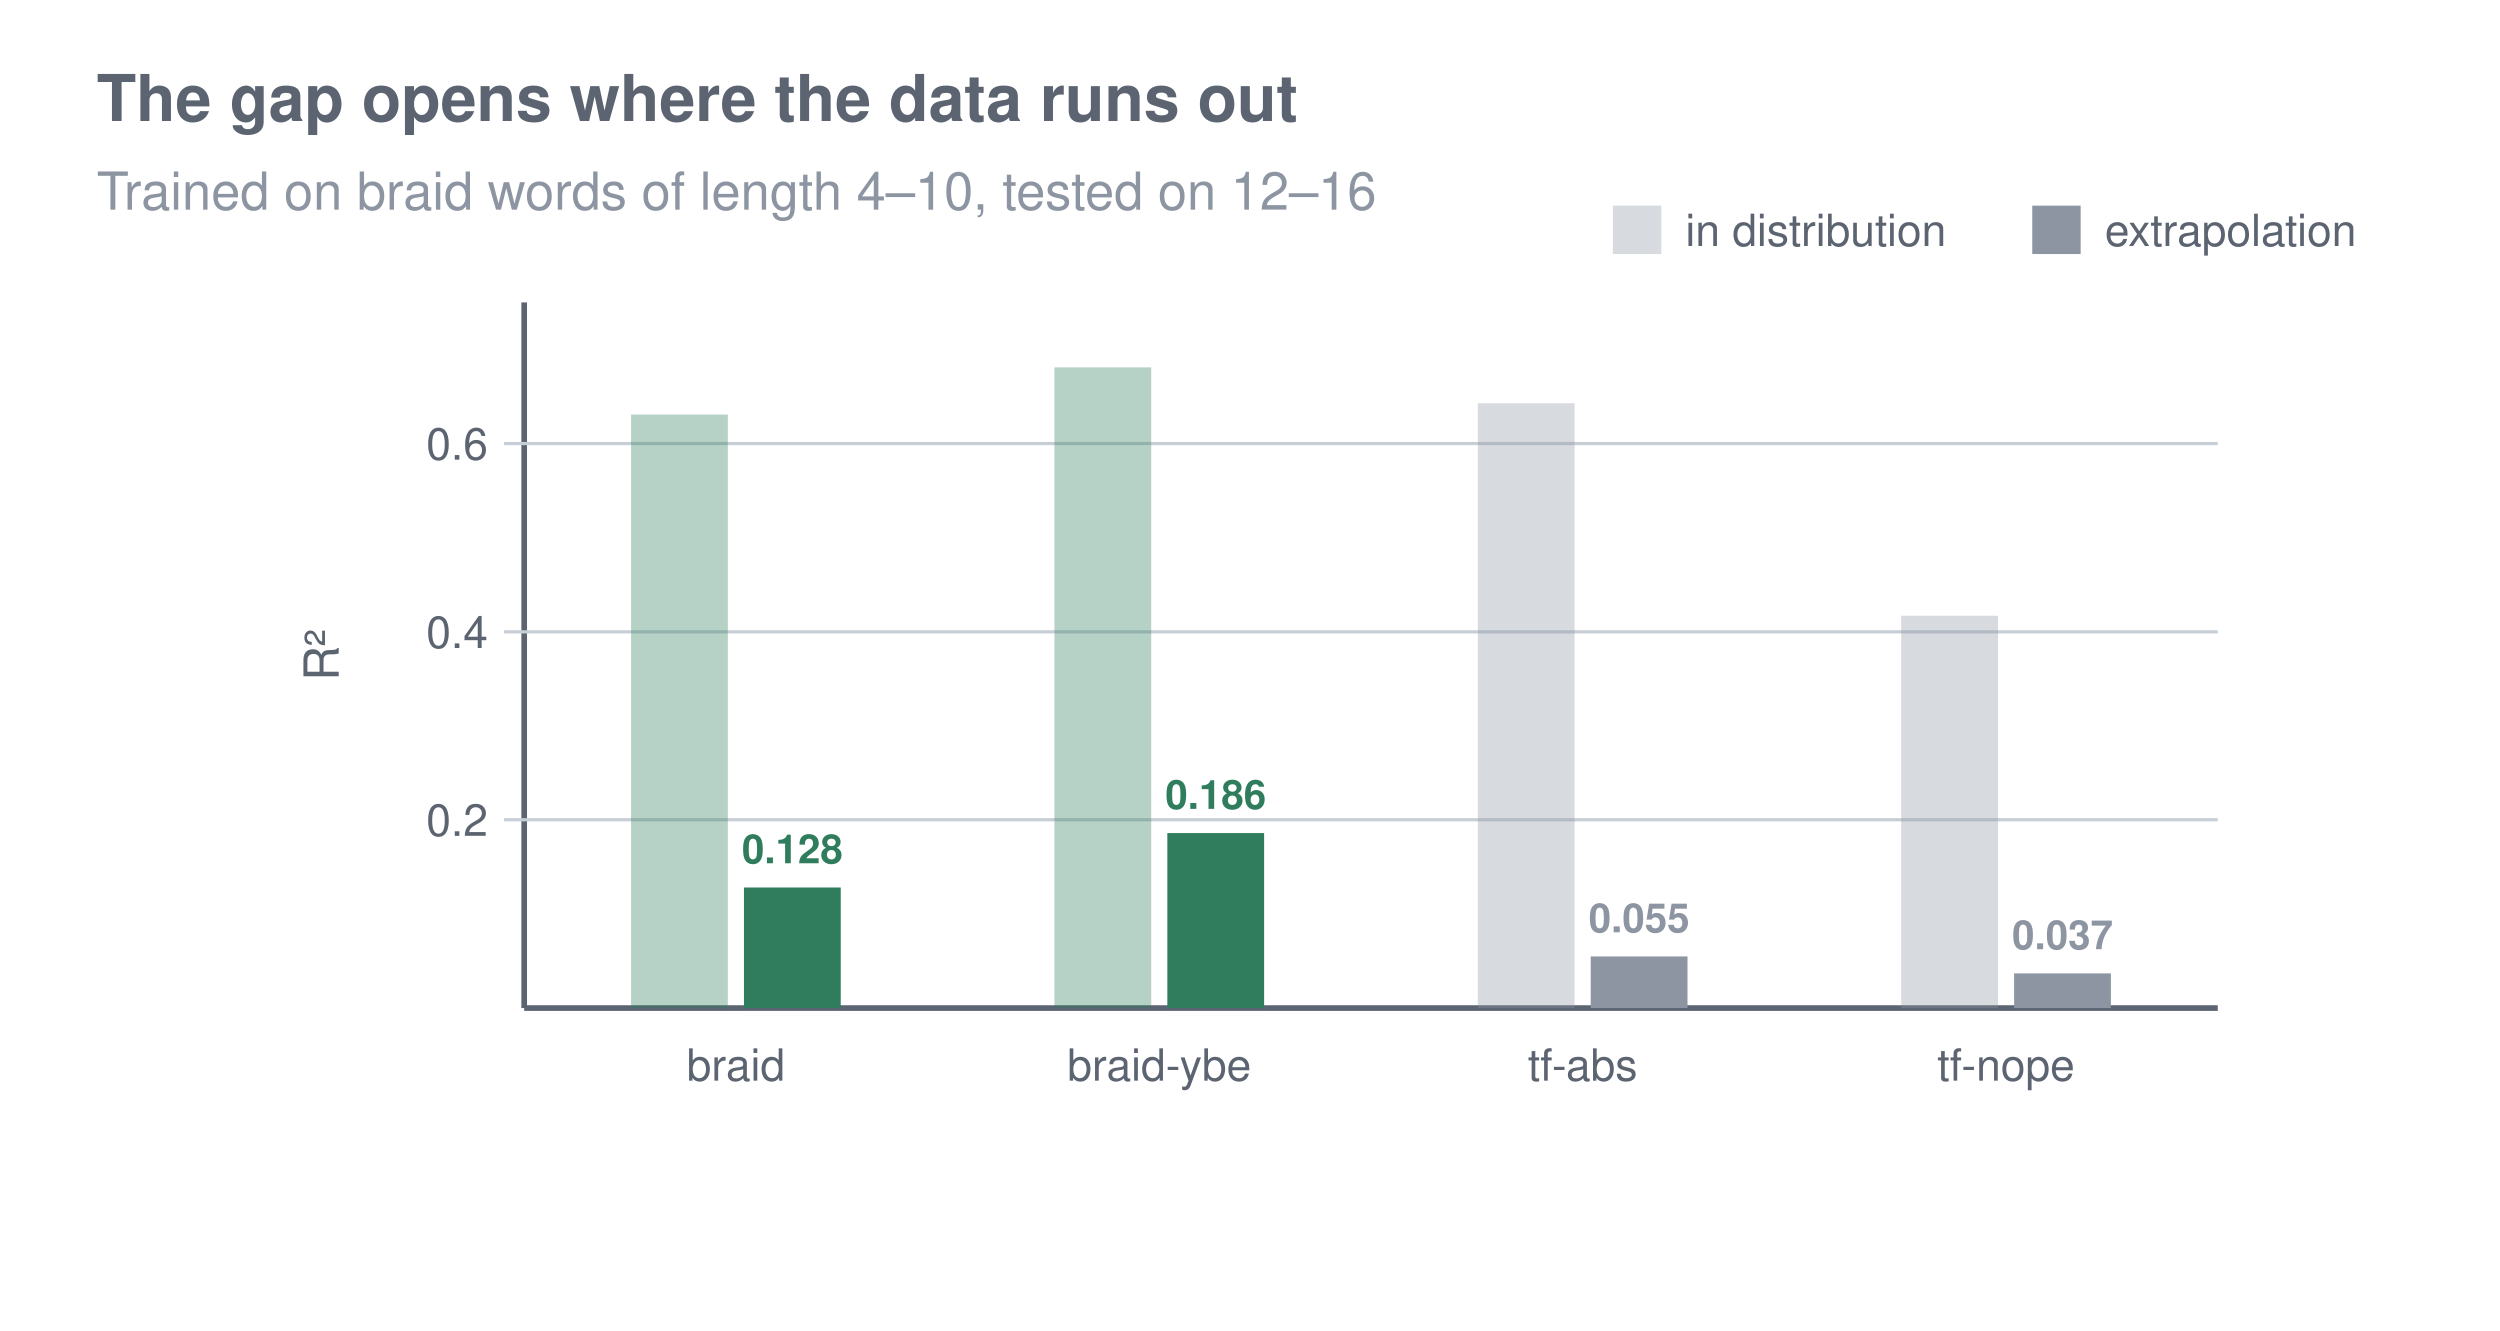
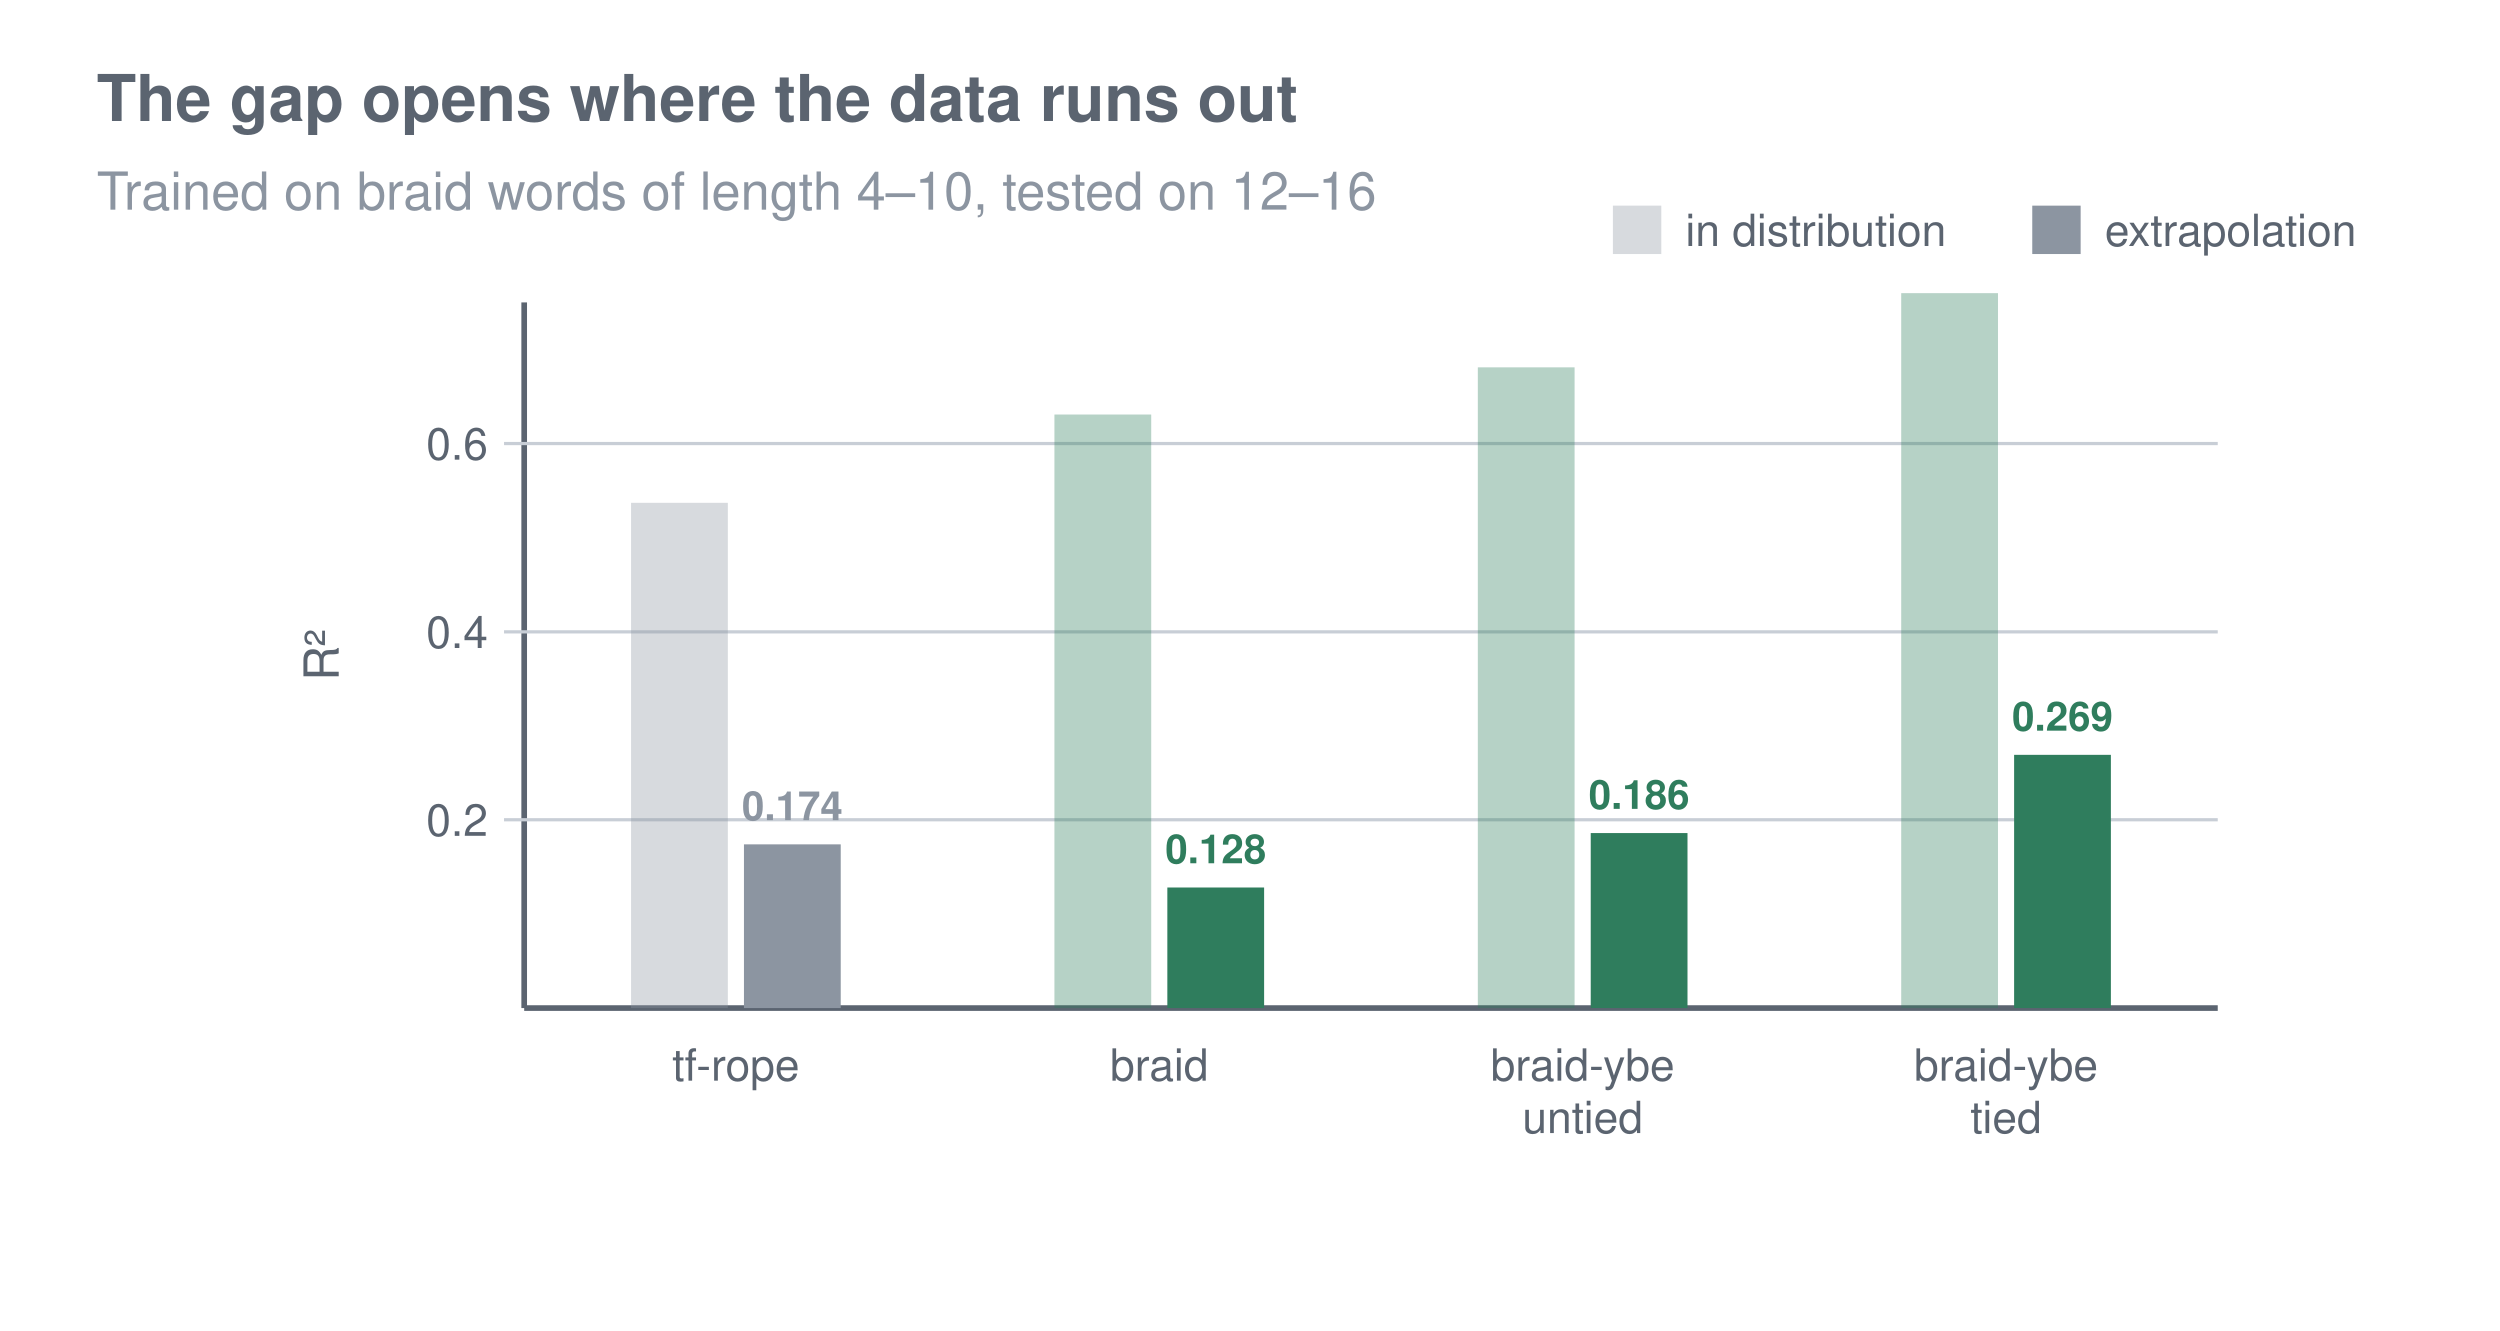
<svg xmlns="http://www.w3.org/2000/svg" width="620" height="330" viewBox="0 0 620 330" font-family="Helvetica,Arial,sans-serif">
  <text x="24.0" y="30.0" font-size="16" fill="#5b6470" text-anchor="start" font-weight="600">The gap opens where the data runs out</text>
  <text x="24.0" y="52.0" font-size="13" fill="#8c95a1" text-anchor="start" font-weight="normal">Trained on braid words of length 4–10, tested on 12–16</text>
  <line x1="130" y1="250" x2="130" y2="75" stroke="#5b6470" stroke-width="1.4" />
  <line x1="130" y1="250" x2="550" y2="250" stroke="#5b6470" stroke-width="1.4" />
  <line x1="125" y1="203.3" x2="550" y2="203.3" stroke="#c8ced6" stroke-width="0.8" />
  <text x="121.0" y="207.3" font-size="11" fill="#5b6470" text-anchor="end" font-weight="normal">0.2</text>
  <line x1="125" y1="156.7" x2="550" y2="156.7" stroke="#c8ced6" stroke-width="0.8" />
  <text x="121.0" y="160.7" font-size="11" fill="#5b6470" text-anchor="end" font-weight="normal">0.4</text>
  <line x1="125" y1="110.0" x2="550" y2="110.0" stroke="#c8ced6" stroke-width="0.8" />
  <text x="121.0" y="114.0" font-size="11" fill="#5b6470" text-anchor="end" font-weight="normal">0.6</text>
  <text x="340.0" y="290.0" font-size="12" fill="#5b6470" text-anchor="middle" font-weight="normal" />
  <g transform="translate(84,162.5) rotate(-90)">
    <text x="0.0" y="0.0" font-size="12" fill="#5b6470" text-anchor="middle" font-weight="normal">R²</text>
  </g>
-   <rect x="156.5" y="102.8" width="24" height="147.2" fill="#2f7d5d" opacity="0.35" />
-   <rect x="184.5" y="220.1" width="24" height="29.9" fill="#2f7d5d" />
-   <text x="182.5" y="268.0" font-size="11" fill="#5b6470" text-anchor="middle" font-weight="normal">braid</text>
-   <text x="196.5" y="214.1" font-size="10" fill="#2f7d5d" text-anchor="middle" font-weight="600">0.128</text>
-   <rect x="261.5" y="91.1" width="24" height="158.9" fill="#2f7d5d" opacity="0.35" />
-   <rect x="289.5" y="206.6" width="24" height="43.4" fill="#2f7d5d" />
-   <text x="287.5" y="268.0" font-size="11" fill="#5b6470" text-anchor="middle" font-weight="normal">braid-ybe</text>
-   <text x="301.5" y="200.6" font-size="10" fill="#2f7d5d" text-anchor="middle" font-weight="600">0.186</text>
-   <rect x="366.5" y="100.0" width="24" height="150.0" fill="#8c95a1" opacity="0.35" />
-   <rect x="394.5" y="237.2" width="24" height="12.8" fill="#8c95a1" />
-   <text x="392.5" y="268.0" font-size="11" fill="#5b6470" text-anchor="middle" font-weight="normal">tf-abs</text>
-   <text x="406.5" y="231.2" font-size="10" fill="#8c95a1" text-anchor="middle" font-weight="600">0.055</text>
-   <rect x="471.5" y="152.7" width="24" height="97.3" fill="#8c95a1" opacity="0.35" />
-   <rect x="499.5" y="241.4" width="24" height="8.6" fill="#8c95a1" />
-   <text x="497.5" y="268.0" font-size="11" fill="#5b6470" text-anchor="middle" font-weight="normal">tf-nope</text>
-   <text x="511.5" y="235.4" font-size="10" fill="#8c95a1" text-anchor="middle" font-weight="600">0.037</text>
+   <rect x="156.5" y="124.7" width="24" height="125.3" fill="#8c95a1" opacity="0.35" />
+   <rect x="184.5" y="209.4" width="24" height="40.6" fill="#8c95a1" />
+   <text x="182.5" y="268.0" font-size="11" fill="#5b6470" text-anchor="middle" font-weight="normal">tf-rope</text>
+   <text x="196.5" y="203.4" font-size="10" fill="#8c95a1" text-anchor="middle" font-weight="600">0.174</text>
+   <rect x="261.5" y="102.8" width="24" height="147.2" fill="#2f7d5d" opacity="0.35" />
+   <rect x="289.5" y="220.1" width="24" height="29.9" fill="#2f7d5d" />
+   <text x="287.5" y="268.0" font-size="11" fill="#5b6470" text-anchor="middle" font-weight="normal">braid</text>
+   <text x="301.5" y="214.1" font-size="10" fill="#2f7d5d" text-anchor="middle" font-weight="600">0.128</text>
+   <rect x="366.5" y="91.1" width="24" height="158.9" fill="#2f7d5d" opacity="0.35" />
+   <rect x="394.5" y="206.6" width="24" height="43.4" fill="#2f7d5d" />
+   <text x="392.5" y="268.0" font-size="11" fill="#5b6470" text-anchor="middle" font-weight="normal">braid-ybe</text>
+   <text x="392.5" y="281.0" font-size="11" fill="#5b6470" text-anchor="middle" font-weight="normal">untied</text>
+   <text x="406.5" y="200.6" font-size="10" fill="#2f7d5d" text-anchor="middle" font-weight="600">0.186</text>
+   <rect x="471.5" y="72.7" width="24" height="177.3" fill="#2f7d5d" opacity="0.35" />
+   <rect x="499.5" y="187.2" width="24" height="62.8" fill="#2f7d5d" />
+   <text x="497.5" y="268.0" font-size="11" fill="#5b6470" text-anchor="middle" font-weight="normal">braid-ybe</text>
+   <text x="497.5" y="281.0" font-size="11" fill="#5b6470" text-anchor="middle" font-weight="normal">tied</text>
+   <text x="511.5" y="181.2" font-size="10" fill="#2f7d5d" text-anchor="middle" font-weight="600">0.269</text>
  <rect x="400" y="51" width="12" height="12" fill="#8c95a1" opacity="0.35" />
  <text x="418.0" y="61.0" font-size="11" fill="#5b6470" text-anchor="start" font-weight="normal">in distribution</text>
  <rect x="504" y="51" width="12" height="12" fill="#8c95a1" />
  <text x="522.0" y="61.0" font-size="11" fill="#5b6470" text-anchor="start" font-weight="normal">extrapolation</text>
</svg>
